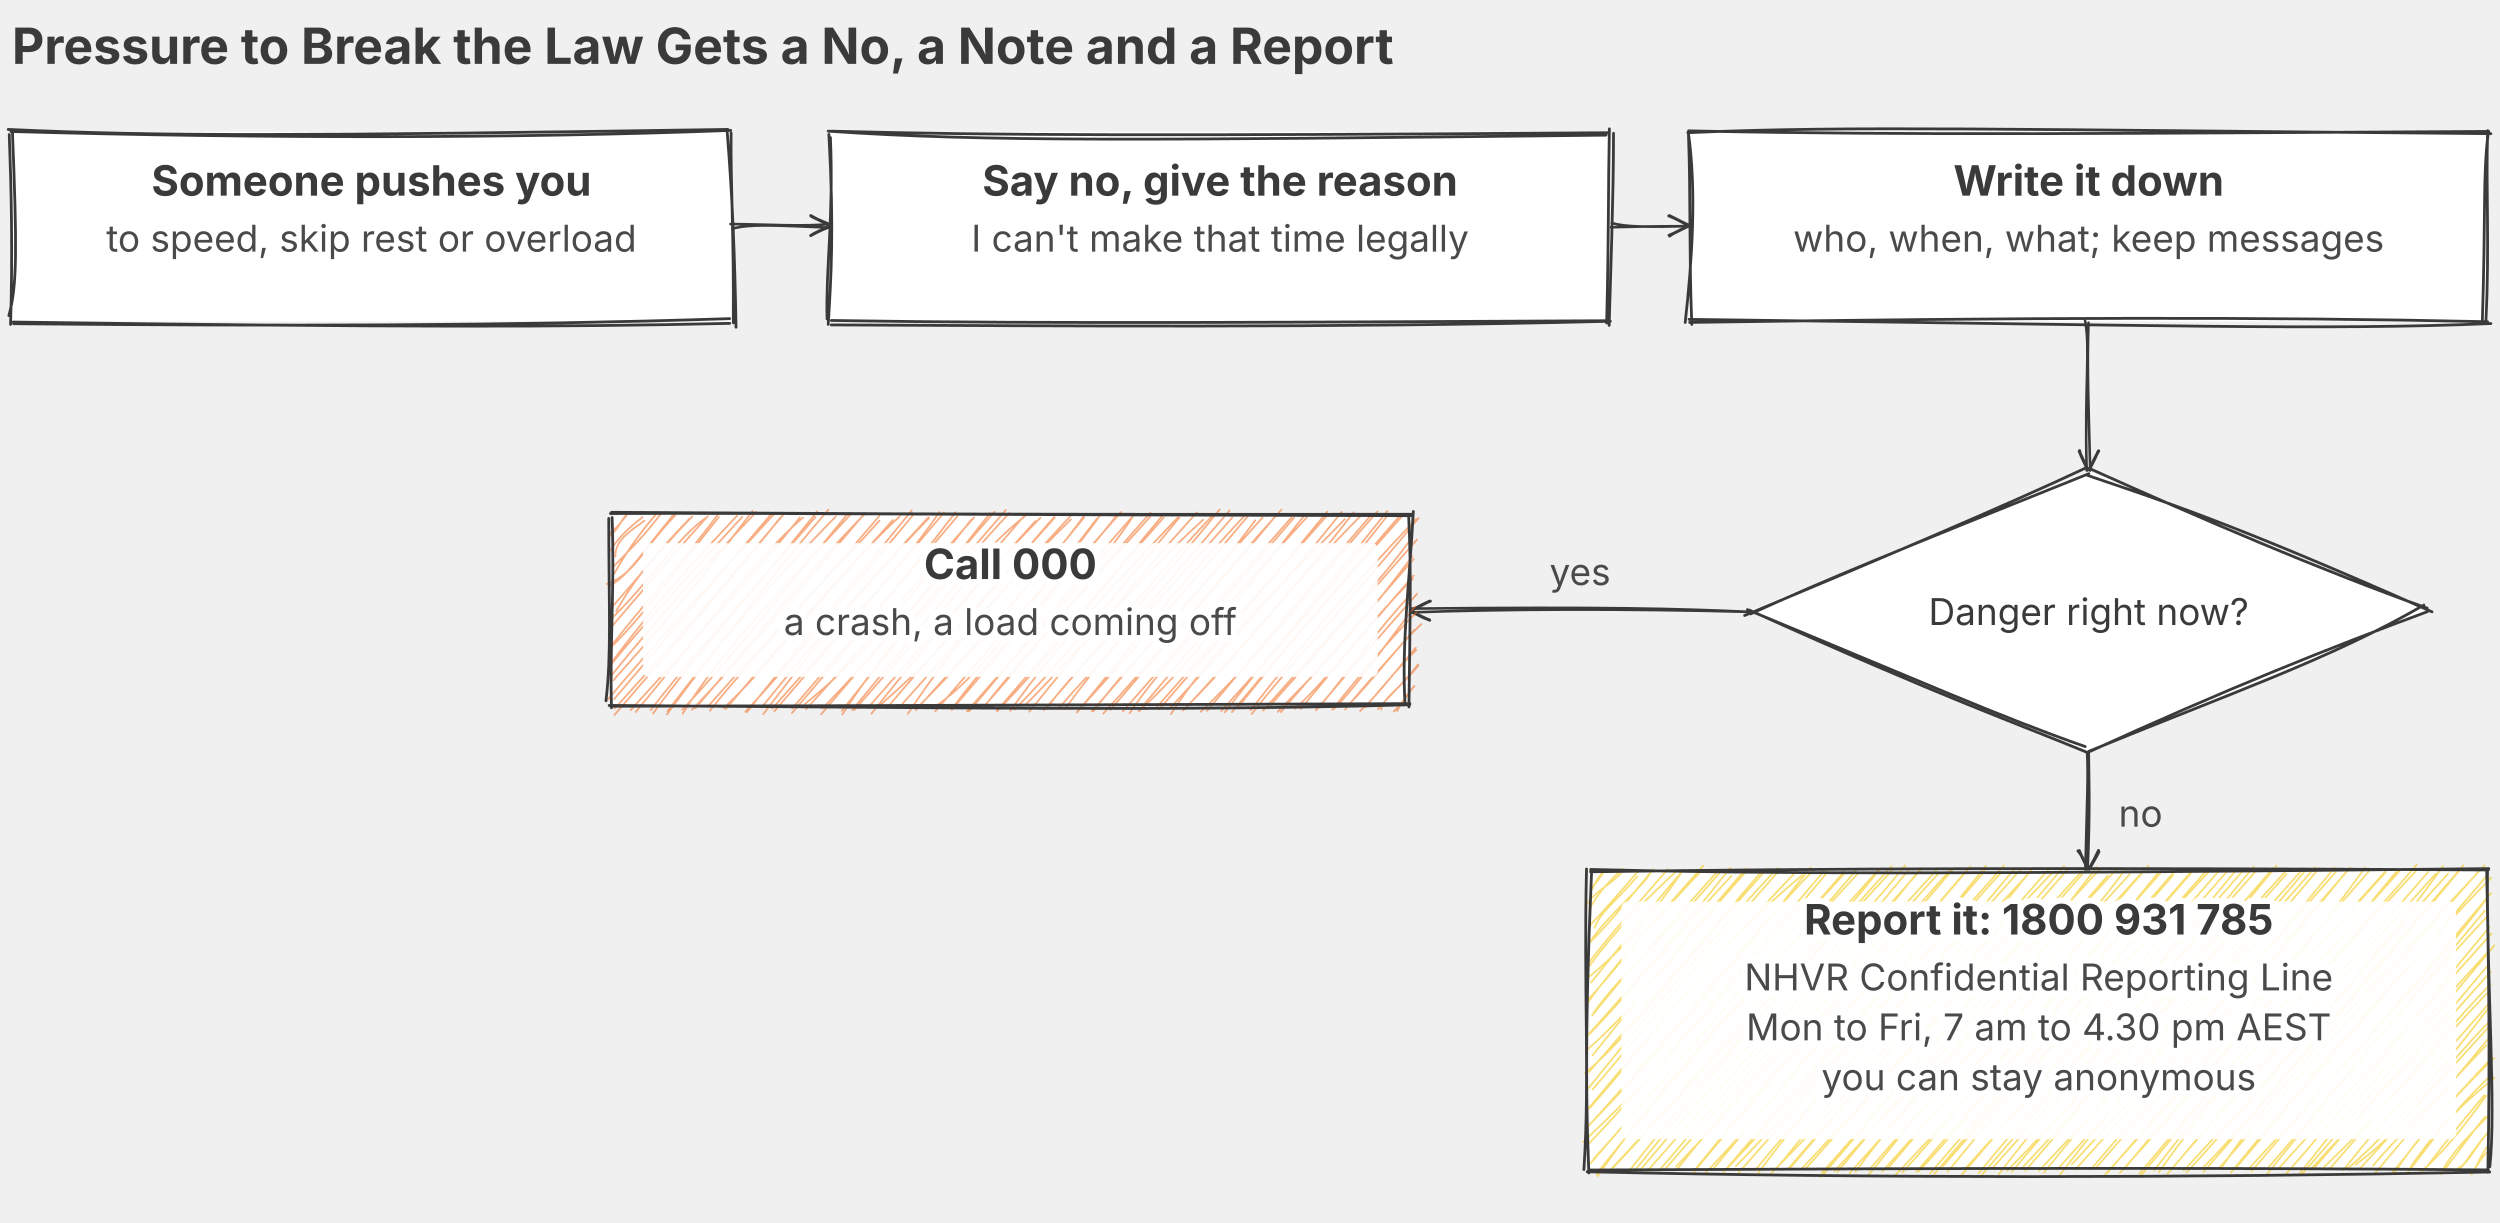
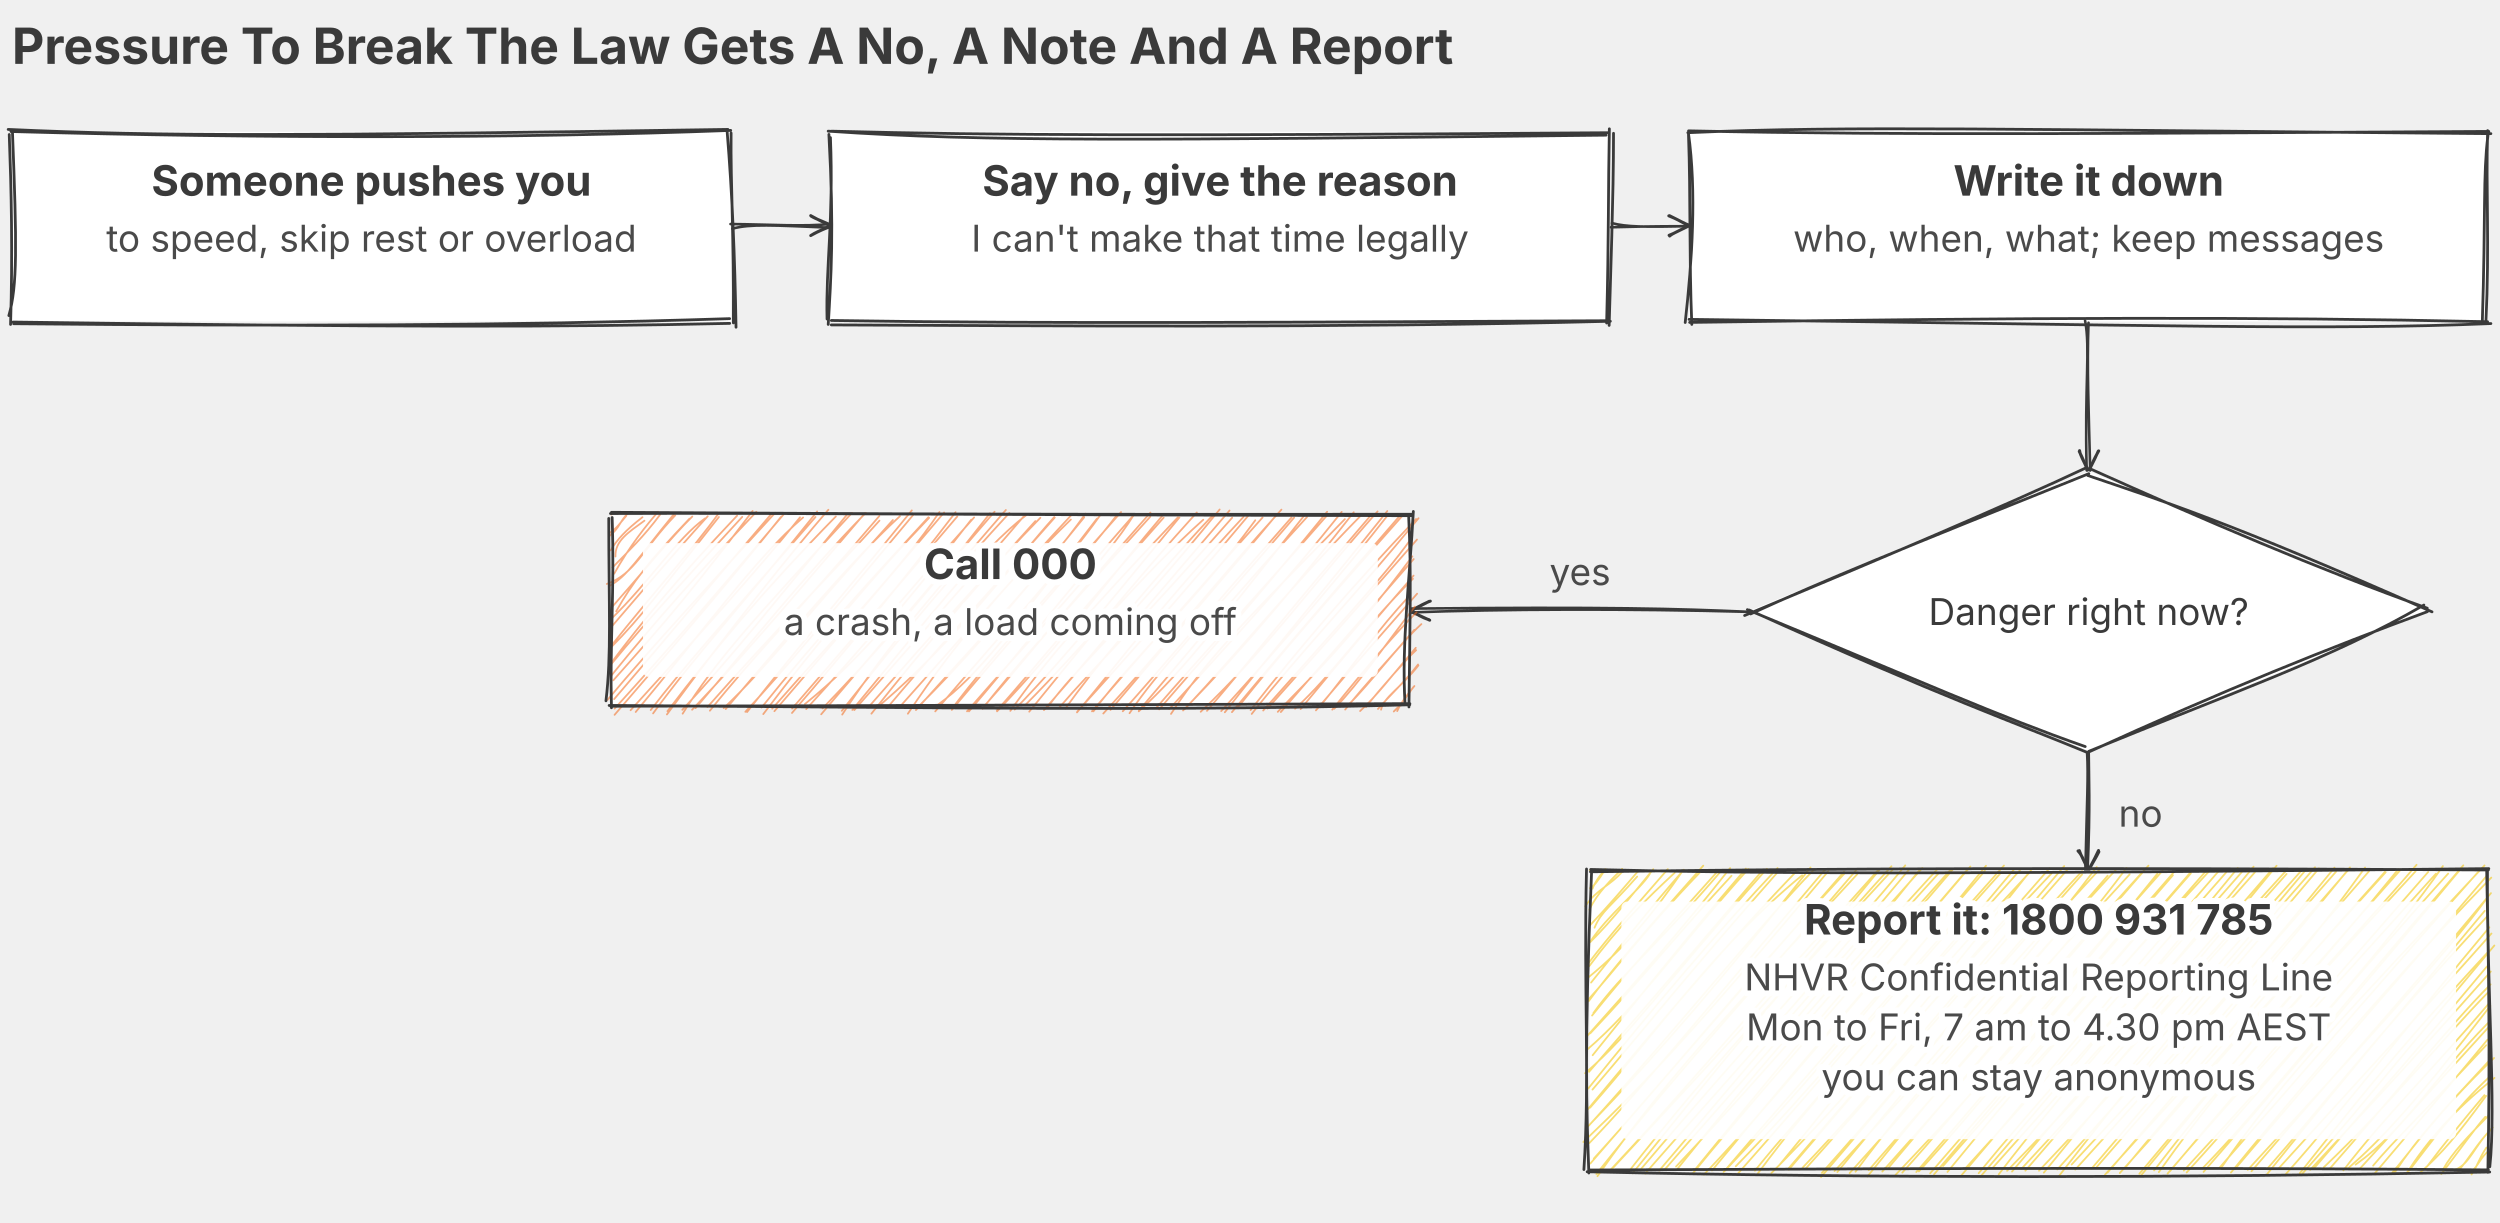
<svg xmlns="http://www.w3.org/2000/svg" class="pencil" viewBox="-6 -6 1252 612" font-family="InterW, Inter, sans-serif">
-   <text x="0" y="26" font-size="25" font-weight="700" fill="#3A3A3A" text-anchor="start">Pressure to Break the Law Gets a No, a Note and a Report</text>
+   <text x="0" y="26" font-size="25" font-weight="700" fill="#3A3A3A" text-anchor="start">Pressure To Break The Law Gets A No, A Note And A Report</text>
  <rect x="0" y="60" width="360" height="95" fill="#fff" />
  <path d="M-1.899 58.81 C73.685 62.322, 144.098 62.081, 358.523 58.809 M-0.514 59.86 C124.929 63.39, 252.188 63.402, 359.941 59.306 M358.135 59.631 C360.742 91.557, 362.003 122.05, 362.601 157.872 M360.126 60.608 C359.86 86.452, 361.607 113.253, 361.272 155.699 M359.401 153.581 C247.758 157.195, 137.215 157.381, 0.812 156.116 M359.426 155.944 C276.116 157.868, 192.993 157.963, 0.544 155.278 M-1.566 152.045 C2.68 137.224, 2.489 117.434, 0.214 59.336 M-0.711 156.481 C0.374 121.229, -0.312 88.736, -1.372 61.374" stroke="#3A3A3A" stroke-width="1.4" fill="none" stroke-linecap="round" stroke-linejoin="round" />
  <text x="180" y="92" font-size="21" font-weight="700" fill="#3A3A3A" text-anchor="middle">Someone pushes you</text>
  <text x="180" y="120" font-size="18.5" font-weight="400" fill="#4A4A4A" text-anchor="middle">to speed, skip rest or overload</text>
  <path d="M360.772 108.54 C369.5 106.067, 381.371 106.835, 409.686 108.025 M359.83 106.205 C379.005 106.334, 396.804 107.632, 410.321 106.12" stroke="#3A3A3A" stroke-width="1.3" fill="none" stroke-linecap="round" stroke-linejoin="round" />
  <path d="M400.017 111.97 C402.371 110.416, 403.758 109.998, 410.236 106.871 M400.14 111.89 C403.969 109.728, 408.079 108.092, 410.214 107.213 M410.503 107.07 C406.983 105.037, 402.953 103.921, 400.237 102.264 M410.187 107.222 C407.892 106.077, 405.54 105.042, 400.002 101.987" stroke="#3A3A3A" stroke-width="1.5" fill="none" stroke-linecap="round" stroke-linejoin="round" />
  <rect x="410" y="60" width="390" height="95" fill="#fff" />
  <path d="M408.751 59.684 C486.97 65.081, 566.384 64.265, 798.306 61.683 M410.449 59.69 C492.743 61.808, 576.426 62.073, 799.297 60.462 M802.051 60.758 C802.084 93.081, 800.457 133.643, 799.858 156.96 M799.965 58.511 C799.362 87.574, 799.715 112.862, 798.603 155.784 M800.462 154.882 C661.144 158.411, 522.773 157.156, 410.319 156.719 M799.62 154.617 C660.047 155.226, 520.721 156.351, 410.341 154.491 M408.191 153.778 C407.508 127.605, 411.522 103.762, 409.877 62.909 M408.769 156.473 C410.193 133.113, 411.783 109.837, 409.111 61.32" stroke="#3A3A3A" stroke-width="1.4" fill="none" stroke-linecap="round" stroke-linejoin="round" />
  <text x="605" y="92" font-size="21" font-weight="700" fill="#3A3A3A" text-anchor="middle">Say no, give the reason</text>
  <text x="605" y="120" font-size="18.5" font-weight="400" fill="#4A4A4A" text-anchor="middle">I can't make that time legally</text>
  <path d="M801.287 105.742 C808.436 107.625, 817.659 107.781, 839.343 107.284 M800.778 107.82 C810.145 107.559, 819.645 107.319, 839.654 107.253" stroke="#3A3A3A" stroke-width="1.3" fill="none" stroke-linecap="round" stroke-linejoin="round" />
  <path d="M830.174 112.215 C831.597 110.847, 833.885 110.242, 840.131 106.645 M829.879 111.833 C832.701 110.759, 835.174 109.303, 840.01 107.009 M840.121 107.277 C837.71 106.191, 835.712 104.511, 829.734 102.097 M840.157 106.837 C837.767 106.125, 835.658 104.698, 830.063 102.003" stroke="#3A3A3A" stroke-width="1.5" fill="none" stroke-linecap="round" stroke-linejoin="round" />
  <rect x="840" y="60" width="400" height="95" fill="#fff" />
  <path d="M839.273 60.451 C919.89 56.88, 1000.657 58.909, 1241.431 60.935 M839.632 59.524 C950.786 61.941, 1061.314 60.746, 1240.387 59.819 M1239.966 61.886 C1237.425 81.605, 1238.91 101.235, 1237.116 156.048 M1239.805 59.414 C1238.864 88.696, 1240.823 115.47, 1238.934 155.869 M1241.433 156.041 C1159.689 159.484, 1075.403 156.879, 839.893 153.941 M1239.775 155.112 C1125.983 152.6, 1010.804 153.001, 840.175 155.462 M837.948 155.511 C841.471 123.987, 843.689 90.091, 839.54 60.481 M841.25 156.465 C839.876 122.997, 840.744 92.938, 839.594 61.267" stroke="#3A3A3A" stroke-width="1.4" fill="none" stroke-linecap="round" stroke-linejoin="round" />
  <text x="1040" y="92" font-size="21" font-weight="700" fill="#3A3A3A" text-anchor="middle">Write it down</text>
  <text x="1040" y="120" font-size="18.5" font-weight="400" fill="#4A4A4A" text-anchor="middle">who, when, what; keep messages</text>
  <path d="M1038.202 154.545 C1040.911 168.461, 1037.883 186.609, 1039.001 229.543 M1039.927 155.634 C1039.092 177.772, 1040.043 200.214, 1040.787 229.585" stroke="#3A3A3A" stroke-width="1.3" fill="none" stroke-linecap="round" stroke-linejoin="round" />
  <path d="M1035.452 219.671 C1035.929 222.5, 1036.995 223.547, 1040.026 230.518 M1035.29 220.087 C1036.942 223.311, 1038.118 226.334, 1039.806 229.805 M1039.739 230.484 C1041.44 226.99, 1042.248 224.646, 1045.021 219.809 M1040.128 230.003 C1040.94 227.537, 1042.393 225.66, 1044.813 219.898" stroke="#3A3A3A" stroke-width="1.5" fill="none" stroke-linecap="round" stroke-linejoin="round" />
  <polygon points="1040,230 1210,300 1040,370 870,300" fill="#fff" />
  <path d="M1039.574 232.133 C1075.016 244.241, 1109.259 254.806, 1211.954 300.416 M1040.932 228.85 C1097.37 254.203, 1155.974 279.444, 1209.571 298.568 M1207.881 297.014 C1161.32 323.951, 1112.31 340.648, 1040.373 370.135 M1209.644 300.317 C1161.315 318.185, 1108.843 339.087, 1039.265 370.954 M1038.267 367.877 C996.05 353.137, 954.285 334.539, 869.075 299.315 M1039.858 371.05 C1003.825 356.141, 967.554 343.604, 870.035 299.504 M867.706 302.245 C932.673 275.097, 999.216 246.872, 1039.203 228.054 M870.731 301.457 C907.352 284.714, 944.941 269.378, 1040.078 231.213" stroke="#3A3A3A" stroke-width="1.4" fill="none" stroke-linecap="round" stroke-linejoin="round" />
  <text x="1040" y="307" font-size="18.5" font-weight="400" fill="#3A3A3A" text-anchor="middle">Danger right now?</text>
  <path d="M868.716 300.347 C834.695 298.863, 800.604 297.795, 698.658 298.803 M870.875 300.448 C807.817 298.737, 746.108 299.021, 700.12 300.718" stroke="#3A3A3A" stroke-width="1.3" fill="none" stroke-linecap="round" stroke-linejoin="round" />
  <path d="M710.298 295.037 C707.992 295.916, 705.92 296.851, 699.922 300.292 M709.719 295.15 C706.372 296.999, 702.467 298.768, 700.152 300.151 M700.457 299.59 C703.628 301.596, 705.772 303.192, 709.638 304.331 M700.099 300.169 C702.13 300.953, 704.536 302.052, 709.994 304.603" stroke="#3A3A3A" stroke-width="1.5" fill="none" stroke-linecap="round" stroke-linejoin="round" />
  <text x="770" y="287" font-size="18.5" font-weight="400" fill="#4A4A4A" text-anchor="start">yes</text>
  <rect x="300" y="252" width="400" height="95" fill="#fff" />
  <g opacity="0.55">
    <path d="M300.242 251.721 C300.242 251.721, 300.242 251.721, 300.242 251.721 M300.242 251.721 C300.242 251.721, 300.242 251.721, 300.242 251.721 M298.917 262.686 C304.643 258.329, 304.295 254.675, 309.155 250.473 M299.519 260.759 C302.883 258.445, 303.866 256.832, 307.586 252.412 M302.235 272.698 C301.869 264.895, 308.75 260.562, 316.741 254.763 M299.834 269.636 C302.902 264.331, 307.392 259.487, 315.755 253.005 M301.591 281.312 C309.194 267.477, 318.5 256.153, 323.539 250.289 M300.684 278.259 C308.899 269.841, 316.434 262.699, 324.593 251.722 M297.893 286.447 C311.932 281.422, 315.906 269.001, 332.185 252.07 M298.9 287.582 C308.013 282.935, 313.436 273.545, 331.336 251.661 M302.578 300.149 C310.764 285.792, 318.502 275.514, 339.275 253.757 M300.196 298.371 C315.297 281.325, 330.151 263.068, 340.705 252.676 M299.375 304.66 C319.535 285.252, 332.877 263.696, 347.067 253.619 M300.682 307.38 C315.999 289.668, 329.499 273.431, 348.429 252.545 M299.894 318.326 C315.228 303.039, 325.838 288.304, 354.014 252.919 M300.315 317.147 C318.971 293.487, 341.614 268.348, 354.128 250.739 M300.22 326.499 C318.496 304.14, 340.575 280.281, 365.73 252.839 M299.852 326.292 C315.583 305.293, 333.073 284.003, 363.147 252.237 M301.163 334.694 C316.958 316.57, 332.005 301.451, 370.901 249.879 M299.964 332.557 C322.166 305.092, 346.816 277.6, 372.82 250.313 M298.23 344.51 C321.277 316.961, 349.704 286.453, 382.251 250.78 M301.557 344.127 C329.877 311.233, 356.966 278.367, 380.297 251.351 M301.775 351.991 C335.563 312.978, 364.395 278.833, 385.07 252.903 M301.793 348.873 C329.273 318.656, 356.4 287.167, 386.436 251.619 M312.347 350.57 C345.95 310.393, 372.521 273.259, 396.19 253.152 M309.792 349.692 C341.19 315.156, 374.064 278.883, 394.631 253.077 M321.068 351.276 C341.097 323.576, 369.639 292.332, 403.229 250.131 M319.866 349.601 C335.887 328.694, 354.609 307.855, 402.421 252.923 M328.001 351.792 C358.97 309.746, 390.263 270.768, 408.844 249.287 M328.253 350.188 C351.42 319.649, 377.007 288.946, 412.598 252.638 M335.874 351.417 C352.15 325.436, 370.824 304.735, 420.698 250.845 M335.695 349.468 C359.763 323.885, 381.12 296.568, 418.539 251.294 M340.607 349.445 C372.547 315.949, 402.988 279.115, 426.992 251.176 M342.33 348.644 C369.743 316.741, 395.639 283.439, 427.591 250.831 M348.284 348.092 C381.022 310.914, 412.754 279.079, 434.435 254.731 M349.518 349.93 C369.549 324.741, 392.977 300.975, 434.405 252.369 M356.404 348.641 C377.554 328.78, 396.463 303.656, 441.149 254.431 M357.453 349.089 C388.699 312.478, 418.622 276.606, 444.697 252.492 M368.126 350.601 C393.775 317.907, 422.342 284.537, 450.637 249.598 M367.268 350.477 C388.044 328.288, 406.468 305.457, 451.58 251.571 M376.244 351.628 C402.909 316.422, 432.609 280.993, 459.314 253.326 M375.369 348.358 C403.227 313.5, 432.53 281.661, 458.952 253.027 M380.712 348.904 C412.315 312.817, 445.789 278.283, 464.48 250.413 M381.821 350.172 C398.251 331.133, 414.857 311.853, 466.823 250.649 M390.617 351.062 C417.005 320.588, 447.441 283.341, 472.564 250.508 M390.678 348.853 C416.141 319.295, 441.182 290.546, 473.427 252.634 M397.086 346.583 C425.594 323.705, 447.621 296.269, 480.377 254.266 M397.75 349.114 C426.396 317.908, 451.797 286.695, 481.833 253.134 M405.249 351.721 C425.692 327.999, 446.536 302.762, 492.084 250.268 M405.928 348.764 C432.282 321.548, 457.934 291.776, 489.766 251.065 M415.778 351.88 C439.847 315.022, 468.16 283.803, 497.727 249.405 M415.575 349.977 C445.198 312.262, 476.279 275.877, 499.508 250.883 M420.85 349.54 C454.295 309.202, 485.393 268.799, 508.202 251.799 M421.857 349.604 C452.059 314.812, 482.957 280.468, 507.715 251.392 M430.398 351.411 C458.548 316.008, 484.246 286.105, 512.504 254.956 M428.851 348.223 C460.516 312.036, 492.601 276.157, 515.034 253.294 M435.363 346.579 C474.283 313.031, 502.848 274.209, 521.979 252.918 M438.153 348.672 C458.475 324.375, 481.556 299.217, 522.211 253.223 M448.662 351.435 C472.94 314.75, 502.079 281.679, 530.293 254.186 M444.707 347.871 C476.39 312.539, 506.941 277.166, 530.418 252.067 M453.717 348.054 C474.953 326.895, 496.776 302.69, 536.961 253.1 M452.696 349.589 C483.862 314.67, 516.153 281.355, 537.642 251.236 M463.428 347.115 C484.495 332.008, 500.289 309.351, 543.319 253.764 M462.371 350.258 C494.354 312.653, 527.209 277.247, 545.018 251.974 M471.419 348.059 C490.684 322.465, 514.135 297.569, 555.427 250.443 M470.658 349.518 C502.682 311.277, 534.236 276.767, 553.588 251.65 M478.29 350.236 C509.718 313.804, 547.983 274.703, 562.042 251.484 M479.269 350.256 C505.393 319.803, 531.538 286.16, 561.637 252.071 M487.585 346.83 C506.607 325.548, 520.506 306.85, 570.143 250.702 M486.029 348.926 C500.264 330.78, 519.1 309.015, 570.075 252.754 M493.323 350.241 C524.981 317.477, 550.633 282.17, 576.906 251.298 M493.27 349.813 C514.468 325.853, 536.205 298.778, 576.773 253.238 M499.97 350.006 C517.956 324.633, 537.387 302.093, 583.951 253.012 M502.152 349.35 C531.024 319.596, 556.866 286.642, 584.668 253.129 M507.34 347.198 C536.254 318.153, 565.679 282, 596.59 254.279 M509.438 350.409 C536.345 317.533, 561.988 285.239, 593.371 250.64 M518.567 348.349 C533.118 327.851, 554.228 311.567, 604.802 249.147 M516.814 349.612 C546.965 315.276, 574.548 280.363, 601.002 252.41 M527.636 348.83 C541.303 329.069, 563.631 303.668, 609.756 249.66 M524.285 348.601 C542.133 327.635, 562.4 308.829, 611.071 253.267 M533.351 350.778 C557.696 321.712, 573.693 299.29, 616.789 252.784 M533.499 350.356 C559.959 321.448, 586.597 291.009, 619.314 252.051 M541.584 350.242 C563.407 320.947, 593.032 295.107, 622.646 254.552 M540.86 350.235 C569.298 317.36, 596.782 286.234, 626.299 253.149 M546.53 351.338 C576.863 318.43, 604.45 283.761, 635.739 249.224 M550.134 349.516 C580.112 313.991, 610.636 279.202, 633.537 251.542 M559.669 351.174 C573.341 330.659, 596.269 306.984, 642.109 253.205 M556.282 350.212 C574.633 329.899, 592.339 308.153, 640.806 253.119 M564.3 350.229 C587.406 329.339, 606.753 303.116, 646.963 252.427 M564.344 349.844 C588.228 322.034, 609.596 295.029, 648.547 252.947 M574.513 349.274 C591.955 328.826, 617.25 301.216, 658.638 250.274 M573.273 348.252 C593.849 324.494, 617.6 298.859, 658.191 252.583 M580.433 351.53 C600.766 320.053, 626.902 295.928, 667.507 253.975 M579.541 349.137 C609.192 316.695, 638.497 284.912, 665.919 250.365 M586.474 349.813 C617.211 318.554, 646.266 283.324, 671.956 250.535 M588.249 348.109 C614.177 320.506, 640.071 288.296, 674.999 252.728 M595.309 350.461 C628.203 319.37, 651.338 286.771, 683.902 250.109 M598.457 349.996 C619.54 325.605, 639.826 299.466, 680.17 252.469 M607.397 350.717 C632.435 318.628, 659.643 286.419, 688.773 249.927 M605.573 350.114 C637.69 314.898, 668.728 277.941, 688.972 252.067 M610.952 350.646 C632.589 324.657, 651.63 302.321, 695.754 251.446 M613.679 348.588 C634.919 321.894, 659.272 293.906, 696.857 251.722 M620.856 351.537 C645.669 320.038, 671.658 293.46, 704.411 253.524 M620.301 349.632 C644.821 318.226, 671.379 287.446, 703.172 253.918 M626.618 349.829 C656.492 315.925, 687.934 282.033, 700.285 264.321 M628.735 348.869 C648.316 326.882, 669.811 303.069, 703.611 264.219 M633.914 350.484 C650.935 332.393, 665.715 320.086, 701.299 272.621 M635.437 350.6 C651.791 331.546, 668.394 312.875, 701.983 273.979 M642.548 348.917 C661.292 331.935, 676.592 308.831, 701.602 283.857 M645.351 349.117 C665.285 324.876, 686.499 299.946, 701.91 282.257 M654.709 348.144 C671.386 327.743, 684.355 308.739, 700.067 292.218 M653.021 349.748 C671.308 327.974, 690.72 306.254, 703.696 291.317 M662.217 348.936 C675.687 334.919, 686.481 318.462, 702.545 297.803 M661.197 349.397 C677.748 328.725, 693.955 309.861, 703.426 300.672 M669.492 346.744 C679.686 336.91, 694.799 316.576, 705.829 306.549 M667.666 349.36 C677.995 336.352, 690.548 323.138, 702.303 309.4 M678.085 348.073 C684.331 339.86, 699.551 322.726, 703.191 319.603 M675.14 350.095 C683.886 341.982, 689.516 334.175, 703.03 318.411 M685.65 349.414 C686.826 343.139, 695.757 338.304, 704.343 327.253 M684.086 349.038 C689.115 343.223, 697.984 334.963, 704.146 326.765 M692.008 350.316 C697.493 344.941, 698.157 342.991, 701.986 337.854 M693.722 350.116 C695.831 345.594, 698.258 342.439, 702.334 337.561" stroke="#F26A1B" stroke-width="0.9" fill="none" stroke-linecap="round" stroke-linejoin="round" />
  </g>
  <rect x="316" y="266" width="368" height="67" rx="3" fill="#fff" opacity="0.92" />
  <path d="M300.245 250.567 C381.67 250.945, 461.222 251.817, 700.783 251.536 M299.724 251.173 C382.572 250.784, 464.244 251.783, 700.827 252.258 M701.796 250.141 C700.108 282.654, 695.816 316.421, 697.631 346.223 M699.484 253.221 C700.868 279.941, 700.039 309.687, 699.596 348.039 M700.003 346.953 C580.531 350.259, 461.788 348.281, 299.059 347.283 M700.064 346.379 C563.345 346.814, 425.383 347.53, 299.864 347.676 M297.463 344.978 C300.263 321.75, 298.888 298.748, 298.866 253.627 M300.212 348.449 C299.378 316.765, 301.801 289.14, 300.561 253.159" stroke="#3A3A3A" stroke-width="1.4" fill="none" stroke-linecap="round" stroke-linejoin="round" />
  <text x="500" y="284" font-size="21" font-weight="700" fill="#3A3A3A" text-anchor="middle" stroke="#fff" stroke-width="6" stroke-linejoin="round" paint-order="stroke">Call 000</text>
  <text x="500" y="312" font-size="18.5" font-weight="400" fill="#4A4A4A" text-anchor="middle" stroke="#fff" stroke-width="6" stroke-linejoin="round" paint-order="stroke">a crash, a load coming off</text>
  <path d="M1039.231 371.15 C1039.883 383.142, 1039.156 393.468, 1038.315 431.662 M1040.024 370.263 C1040.068 382.969, 1040.913 397.137, 1039.453 430.051" stroke="#3A3A3A" stroke-width="1.3" fill="none" stroke-linecap="round" stroke-linejoin="round" />
  <path d="M1034.666 420.162 C1036.557 422.188, 1037.227 423.96, 1039.817 430.066 M1035.319 419.973 C1036.148 422.329, 1037.498 424.799, 1039.948 429.948 M1040.074 429.797 C1041.488 426.843, 1043.94 423.123, 1045.115 420.575 M1040.069 429.784 C1040.845 427.653, 1042.387 425.487, 1044.934 419.929" stroke="#3A3A3A" stroke-width="1.5" fill="none" stroke-linecap="round" stroke-linejoin="round" />
  <text x="1055" y="408" font-size="18.5" font-weight="400" fill="#4A4A4A" text-anchor="start">no</text>
  <rect x="790" y="430" width="450" height="150" fill="#fff" />
  <g opacity="0.55">
    <path d="M790.156 429.82 C790.156 429.82, 790.156 429.82, 790.156 429.82 M790.156 429.82 C790.156 429.82, 790.156 429.82, 790.156 429.82 M791.569 439.07 C792.149 436.861, 796.187 430.451, 797.254 430.906 M790.324 438.782 C792.506 437.452, 794.071 435.492, 798.043 429.22 M787.905 447.882 C793.52 439.25, 800.721 437.45, 806.636 430.29 M789.941 449.625 C794.211 440.6, 801.503 434.038, 806.364 429.123 M792.539 458.611 C796.09 450.109, 800.516 448.31, 813.906 432.979 M790.303 457.365 C799.319 447.892, 807.523 438.24, 814.732 429.822 M790.161 465.943 C799.14 452.182, 815.37 439.615, 820.183 431.734 M790.458 465.757 C801.401 454.98, 812.527 440.681, 821.963 429.287 M789.912 477.826 C804.678 457.837, 818.798 443.932, 832.716 431.063 M789.285 476.636 C800.913 461.381, 812.057 449.079, 829.24 429.258 M789.055 483.805 C807.852 468.671, 821.606 452.088, 837.032 429.614 M790.806 486.086 C806.536 466.652, 820.971 448.012, 837.266 429.554 M789.666 495.33 C800.237 480.92, 816.761 461.464, 847 427.514 M788.338 495.781 C803.472 479.271, 815.922 461.485, 845.79 430.438 M791.973 501.32 C806.064 481.627, 826.263 465.02, 856.176 429.922 M791.311 502.58 C807.775 482.09, 823.519 464.471, 853.421 431.199 M790.421 511.49 C815.729 484.86, 835.189 460.508, 861.143 432.589 M788.795 512.885 C814.652 484.038, 835.872 459.845, 860.443 428.748 M788.298 520.137 C814.668 497.535, 832.668 470.174, 869.577 429.185 M791.598 522.458 C812.612 496.575, 831.49 471.977, 868.341 428.978 M787.795 531.472 C811.449 511.26, 825.673 488.745, 878.872 429.091 M789.79 530.782 C808.391 509.419, 826.243 489.051, 876.901 429.578 M789.353 539.173 C821.141 499.569, 855.752 458.783, 884.199 428.723 M791.525 539.655 C817.664 509.038, 841.275 479.438, 883.736 431.398 M790.345 548.705 C824.4 510.131, 853.651 467.472, 896.51 432.338 M789.189 549.528 C825.534 505.837, 863.444 461.542, 893.758 430.282 M789.77 557.628 C834.347 508.627, 875.989 456.374, 902.597 429.368 M788.561 558.85 C825.829 520.21, 859.018 481.343, 900.707 428.431 M786.938 565.909 C819.715 534.763, 846.789 505.343, 909.721 430.198 M789.968 566.415 C815.467 540.03, 839.07 510.69, 908.248 429.218 M792.155 574.236 C825.619 537.591, 861.321 492.666, 917.671 431.503 M790.44 576.703 C819.866 542.86, 852.334 505.148, 917.496 430.551 M794.005 583.048 C831.055 529.948, 875.557 484.808, 924.11 431.804 M793.46 581.94 C836.575 527.621, 884.117 476.318, 923.837 429.464 M801.601 579.096 C845.118 532.015, 889.242 485.931, 935.657 429.095 M800.775 579.635 C831.371 547.183, 861.483 510.857, 934.594 429.703 M811.569 581.6 C851.834 531.599, 891.092 482.864, 941.247 427.823 M809.39 581.062 C849.257 530.038, 892.852 482.731, 942.261 429.082 M815.945 579.289 C867.307 518.572, 921.29 460.395, 948.167 427.377 M817.853 581.74 C856.51 537.668, 895.18 495.578, 950.195 429.321 M824.938 580.215 C852.509 548.026, 874.813 519.925, 956.705 428.715 M827.565 579.867 C859.681 542.528, 892.475 507.812, 955.549 429.383 M833.354 578.214 C881.068 528.007, 925.554 474.146, 964.893 431.33 M834.057 579.393 C869.395 535.375, 905.078 493.952, 964.159 429.353 M843.345 579.157 C876.396 538.695, 907.168 500.413, 970.887 429.488 M841.693 581.723 C868.01 549.385, 895.926 518.611, 971.764 429.659 M847.337 582.256 C879.838 548.064, 910.792 509.86, 980.76 427.958 M851.36 580.174 C896.437 525.494, 943.418 471.76, 979.576 429.118 M857.664 580.519 C890.523 545.906, 925.864 505.205, 988.587 427.565 M857.192 580.921 C891.585 540.531, 926.815 501.665, 988.044 430.145 M863.251 578.101 C900.517 540.133, 934.992 497.342, 997.588 427.469 M864.496 581.569 C909.317 531.042, 949.561 482.464, 995.84 431.34 M872.853 580.28 C897.542 549.597, 929.204 517.298, 1002.854 429.142 M874.297 581.718 C902.788 542.904, 935.474 509.02, 1006.13 429.185 M884.749 577.897 C917.44 538.349, 946.564 499.379, 1010.024 431.359 M881.111 581.505 C918.768 543.523, 951.913 504.812, 1011.635 429.106 M889.757 579.073 C921.546 542.455, 956.254 500.112, 1022.207 430.591 M889.836 579.762 C929.593 533.229, 967.547 488.941, 1020.378 428.848 M896.904 578.606 C928.44 545.614, 956.927 510.632, 1027.748 427.729 M898.485 579.041 C938.027 535.011, 976.749 489.471, 1029.563 429.281 M905.968 583.493 C941.312 542.473, 966.925 510.225, 1036.719 431.946 M906.403 581.369 C958.674 522.88, 1007.398 461.272, 1036.712 430.268 M912.725 580.456 C953.51 536.287, 996.936 490.29, 1044.034 428.193 M914.133 580.96 C946.914 541.49, 977.935 502.547, 1045.615 429.196 M920.291 581.49 C950.742 548.208, 977.825 515.244, 1049.513 432.531 M923.241 580.804 C950.25 544.619, 980.845 508.594, 1053.859 429.342 M929.189 583.206 C967.266 535.846, 1005.983 491.03, 1060.502 431.916 M929.836 580.027 C979.545 522.716, 1031.267 466.239, 1058.924 428.686 M939.969 578.603 C990.8 518.25, 1042.277 457.09, 1069.943 427.527 M936.67 580.712 C980.351 532.132, 1021.972 482.51, 1066.71 431.273 M943.275 582.411 C992.829 530.63, 1038.614 475.975, 1074.364 431.574 M946.67 581.256 C977.512 547.263, 1005.782 510.052, 1077.011 430.051 M954.977 580.649 C984.45 548.493, 1011.622 513.385, 1082.191 432.343 M953.682 580.941 C988.541 541.051, 1021.403 501.117, 1083.171 430.186 M962.555 582.138 C1011.972 524.381, 1063.124 463.051, 1091.177 431.394 M960.604 581.627 C989.892 547.672, 1018.233 515.418, 1092.54 429.093 M967.086 577.933 C1001.579 538.179, 1038.914 499.571, 1098.839 430.068 M969.284 580.905 C1008.596 532.87, 1049.565 484.992, 1100.282 430.376 M975.943 583.005 C1018.157 533.763, 1056.06 486.612, 1105.433 429.87 M978.247 579.122 C1027.761 525.051, 1076.317 467.795, 1108.91 430.837 M985.741 583.324 C1032.749 528.818, 1074.66 477.109, 1114.654 428.72 M984.915 581.54 C1011.894 548.605, 1040.811 517.265, 1116.684 430.739 M994.95 582.142 C1025.44 542.168, 1058.699 506.117, 1122.595 428.026 M992.097 578.69 C1028.594 538.024, 1063.241 498.629, 1123.282 430.789 M999.141 580.347 C1055.055 523.608, 1101.989 466.725, 1134.107 427.557 M1001.614 580.734 C1041.33 533.555, 1080.992 488.379, 1132.361 428.801 M1006.429 579.227 C1043.273 539.732, 1078.91 498.849, 1139.126 431.684 M1008.295 580.282 C1045.516 537.595, 1080.53 494.061, 1139.618 429.207 M1015.126 580.307 C1069.612 522.89, 1115.731 469.156, 1148.884 429.48 M1017.558 581.254 C1055.396 534.706, 1096.089 486.358, 1147.341 429.075 M1025.122 582.959 C1056.969 542.182, 1087.593 503.125, 1153.364 428.334 M1024.263 579.684 C1062.132 537.872, 1098.153 496.787, 1155.333 428.906 M1031.459 577.209 C1060.857 545.467, 1091.796 512.885, 1163.946 430.483 M1033.277 579.736 C1075.533 533.505, 1115.656 486.683, 1163.128 428.521 M1043.93 578.565 C1072.062 546.162, 1101.656 513.257, 1170.862 428.384 M1041.496 579.211 C1091.597 520.126, 1144.89 458.488, 1170.725 428.828 M1048.167 582.309 C1088.952 536.682, 1130.593 494.959, 1178.427 428.463 M1049.45 581.217 C1091.514 532.042, 1134.494 483.039, 1180.474 430.231 M1055.584 581.473 C1093.927 539.419, 1129.061 496.278, 1188.394 430.601 M1057.928 579.258 C1083.362 548.248, 1113.086 514.204, 1188.762 430.818 M1066.028 582.897 C1097.191 545.652, 1125.781 508.518, 1196.011 429.832 M1065.379 581.835 C1110.942 527.22, 1159.347 473.275, 1195.075 429.319 M1075.147 581.008 C1120.411 517.161, 1174.605 462.097, 1204.214 427.085 M1072.782 580.133 C1101.483 542.75, 1131.651 508.093, 1203.723 430.361 M1079.52 581.741 C1110.925 545.066, 1135.124 519.158, 1213.903 431.552 M1080.572 580.691 C1130.831 520.767, 1182.975 461.974, 1210.036 430.677 M1087.653 580.216 C1142.02 521.644, 1194.886 460.663, 1217.399 427.734 M1089.083 581.158 C1134.714 531.109, 1178.111 477.545, 1220.046 431.487 M1096.954 579.148 C1125.538 550.032, 1153.85 512.583, 1227.621 427.358 M1097.539 580.89 C1143.894 527.627, 1188.842 474.453, 1226.784 428.622 M1106.279 579.043 C1136.56 534.653, 1171.557 499.064, 1238.258 427.398 M1105.335 579.024 C1150.182 527.857, 1197.684 472.477, 1236.358 429.22 M1111.259 581.215 C1161.323 519.862, 1211.953 463.746, 1241.636 433.505 M1113.171 579.587 C1154.821 530.33, 1198.678 480.625, 1239.21 432.78 M1119.661 579.887 C1169.983 525.339, 1217.736 473.776, 1239.538 443.691 M1121.54 580.57 C1158.307 537.462, 1196.883 494.988, 1241.484 441.285 M1129.082 582.362 C1161.76 541.468, 1192.895 504.683, 1238.356 450.146 M1129.56 579.162 C1155.159 550.24, 1178.709 518.725, 1240.101 452.344 M1138.369 582.414 C1172.752 543.782, 1203.433 502.647, 1240.669 458.381 M1134.93 579.361 C1174.65 535.625, 1213.321 493.582, 1241.725 461.509 M1146.959 581.846 C1170.004 555.962, 1190.854 529.981, 1243.177 467.502 M1145.74 581.568 C1168.335 553.416, 1189.738 524.932, 1240.155 470.584 M1150.944 579.82 C1172.995 555.941, 1193.976 534.231, 1241.392 480.524 M1153.005 578.944 C1175.733 552.335, 1200.613 524.638, 1239.493 477.963 M1157.696 578.644 C1190.73 547.238, 1217.376 514.081, 1240.325 490.681 M1160.752 579.231 C1190.585 545.519, 1220.493 507.696, 1241.292 486.976 M1169.928 579.099 C1186.242 564.939, 1203.855 546.172, 1241.17 497.741 M1167.56 580.112 C1187.81 553.695, 1212.402 529.469, 1240.717 496.236 M1173.694 577.245 C1198.974 559.293, 1213.264 533.263, 1239.998 506.32 M1176.024 579.046 C1190.55 563.317, 1205.297 546.643, 1240.699 507.977 M1182.454 577.754 C1192.624 565.472, 1206.202 552.799, 1239.091 517.435 M1183.284 581.628 C1207.093 553.591, 1229.091 527.737, 1239.748 514.648 M1191.695 581.689 C1202.564 569.085, 1213.871 551.986, 1243.017 523.838 M1193.125 581.409 C1205.069 563.32, 1217.289 550.226, 1240.485 525.273 M1198.999 581.841 C1210.421 564.413, 1222.435 550.505, 1243.242 533.8 M1200.502 580.255 C1211.656 565.789, 1223.182 549.785, 1240.734 533.268 M1209.382 578.282 C1217.155 567.852, 1228.673 553.69, 1238.204 542.443 M1206.359 580.937 C1216.988 571.472, 1224.552 562.652, 1239.055 542.802 M1216.637 581.927 C1226.341 569.268, 1233.59 558.901, 1238.648 553.298 M1217.434 579.722 C1222.133 571.155, 1230.074 562.984, 1240.557 552.386 M1223.403 579.862 C1230.942 577.035, 1232.919 568.072, 1242.318 558.616 M1224.796 580.733 C1230.513 574.347, 1235.251 565.645, 1241.05 560.219 M1231.739 582.177 C1235.014 577.47, 1234.961 575.099, 1239.185 568.701 M1231.189 581.289 C1235.139 578.029, 1236.161 573.567, 1240.85 569.903 M1239.463 580.546 C1239.685 580.335, 1239.839 580.022, 1239.988 579.882 M1239.508 580.525 C1239.684 580.341, 1239.812 580.114, 1240.102 579.772" stroke="#F2C200" stroke-width="0.9" fill="none" stroke-linecap="round" stroke-linejoin="round" />
  </g>
  <rect x="806" y="445.5" width="418" height="119" rx="3" fill="#fff" opacity="0.92" />
  <path d="M790.623 429.424 C879.295 431.646, 971.305 431.897, 1240.392 429.008 M790.529 430.595 C911.868 428.867, 1033.42 428.481, 1240.168 429.682 M1239.711 429.269 C1239.348 489.356, 1244.169 548.369, 1240.888 578.311 M1239.323 429.124 C1240.303 475.822, 1241.079 520.813, 1239.927 581.124 M1240.842 580.946 C1085.328 584.011, 930.382 584.042, 788.842 580.814 M1240.177 579.882 C1117.789 578.854, 997.301 578.874, 789.751 579.942 M787.22 579.712 C790.214 534.093, 787.044 489.998, 788.529 429.199 M789.693 581.441 C788.576 550.491, 787.276 517.926, 791.044 431.105" stroke="#3A3A3A" stroke-width="1.4" fill="none" stroke-linecap="round" stroke-linejoin="round" />
  <text x="1015" y="462" font-size="21" font-weight="700" fill="#3A3A3A" text-anchor="middle" stroke="#fff" stroke-width="6" stroke-linejoin="round" paint-order="stroke">Report it: 1800 931 785</text>
  <text x="1015" y="490" font-size="18.5" font-weight="400" fill="#4A4A4A" text-anchor="middle" stroke="#fff" stroke-width="6" stroke-linejoin="round" paint-order="stroke">NHVR Confidential Reporting Line</text>
  <text x="1015" y="515" font-size="18.5" font-weight="400" fill="#4A4A4A" text-anchor="middle" stroke="#fff" stroke-width="6" stroke-linejoin="round" paint-order="stroke">Mon to Fri, 7 am to 4.30 pm AEST</text>
  <text x="1015" y="540" font-size="18.5" font-weight="400" fill="#4A4A4A" text-anchor="middle" stroke="#fff" stroke-width="6" stroke-linejoin="round" paint-order="stroke">you can stay anonymous</text>
</svg>
